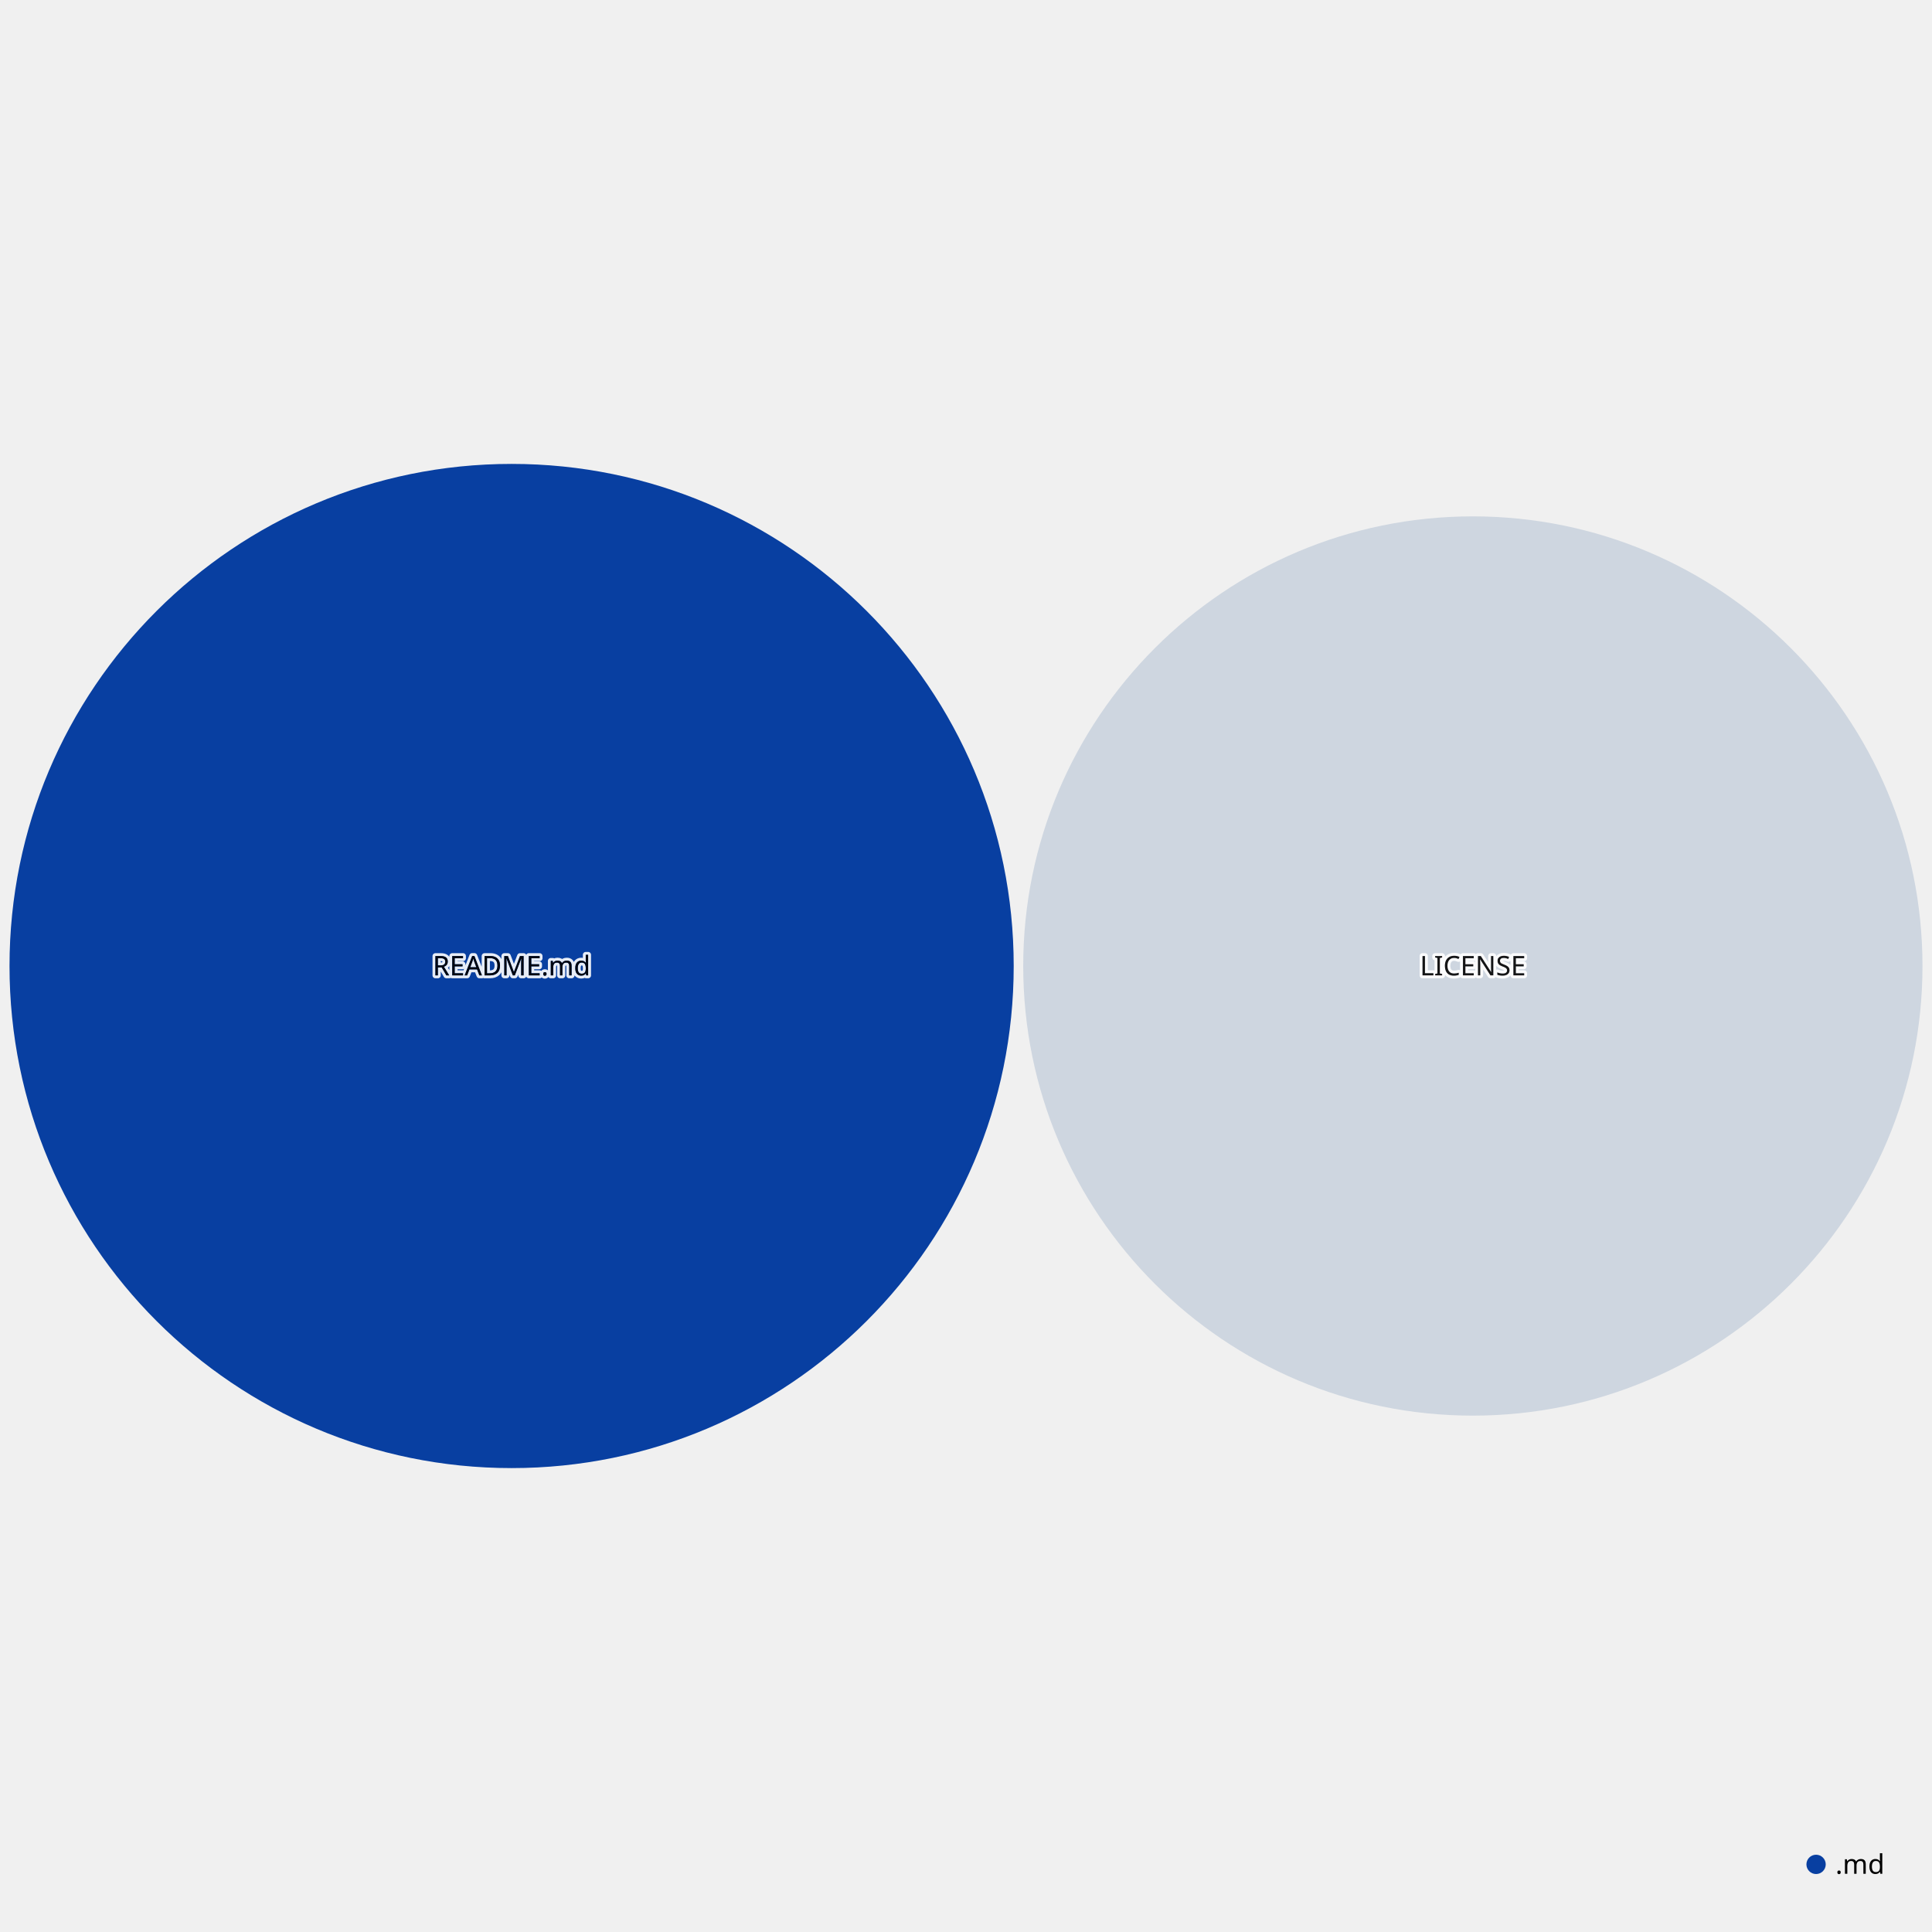
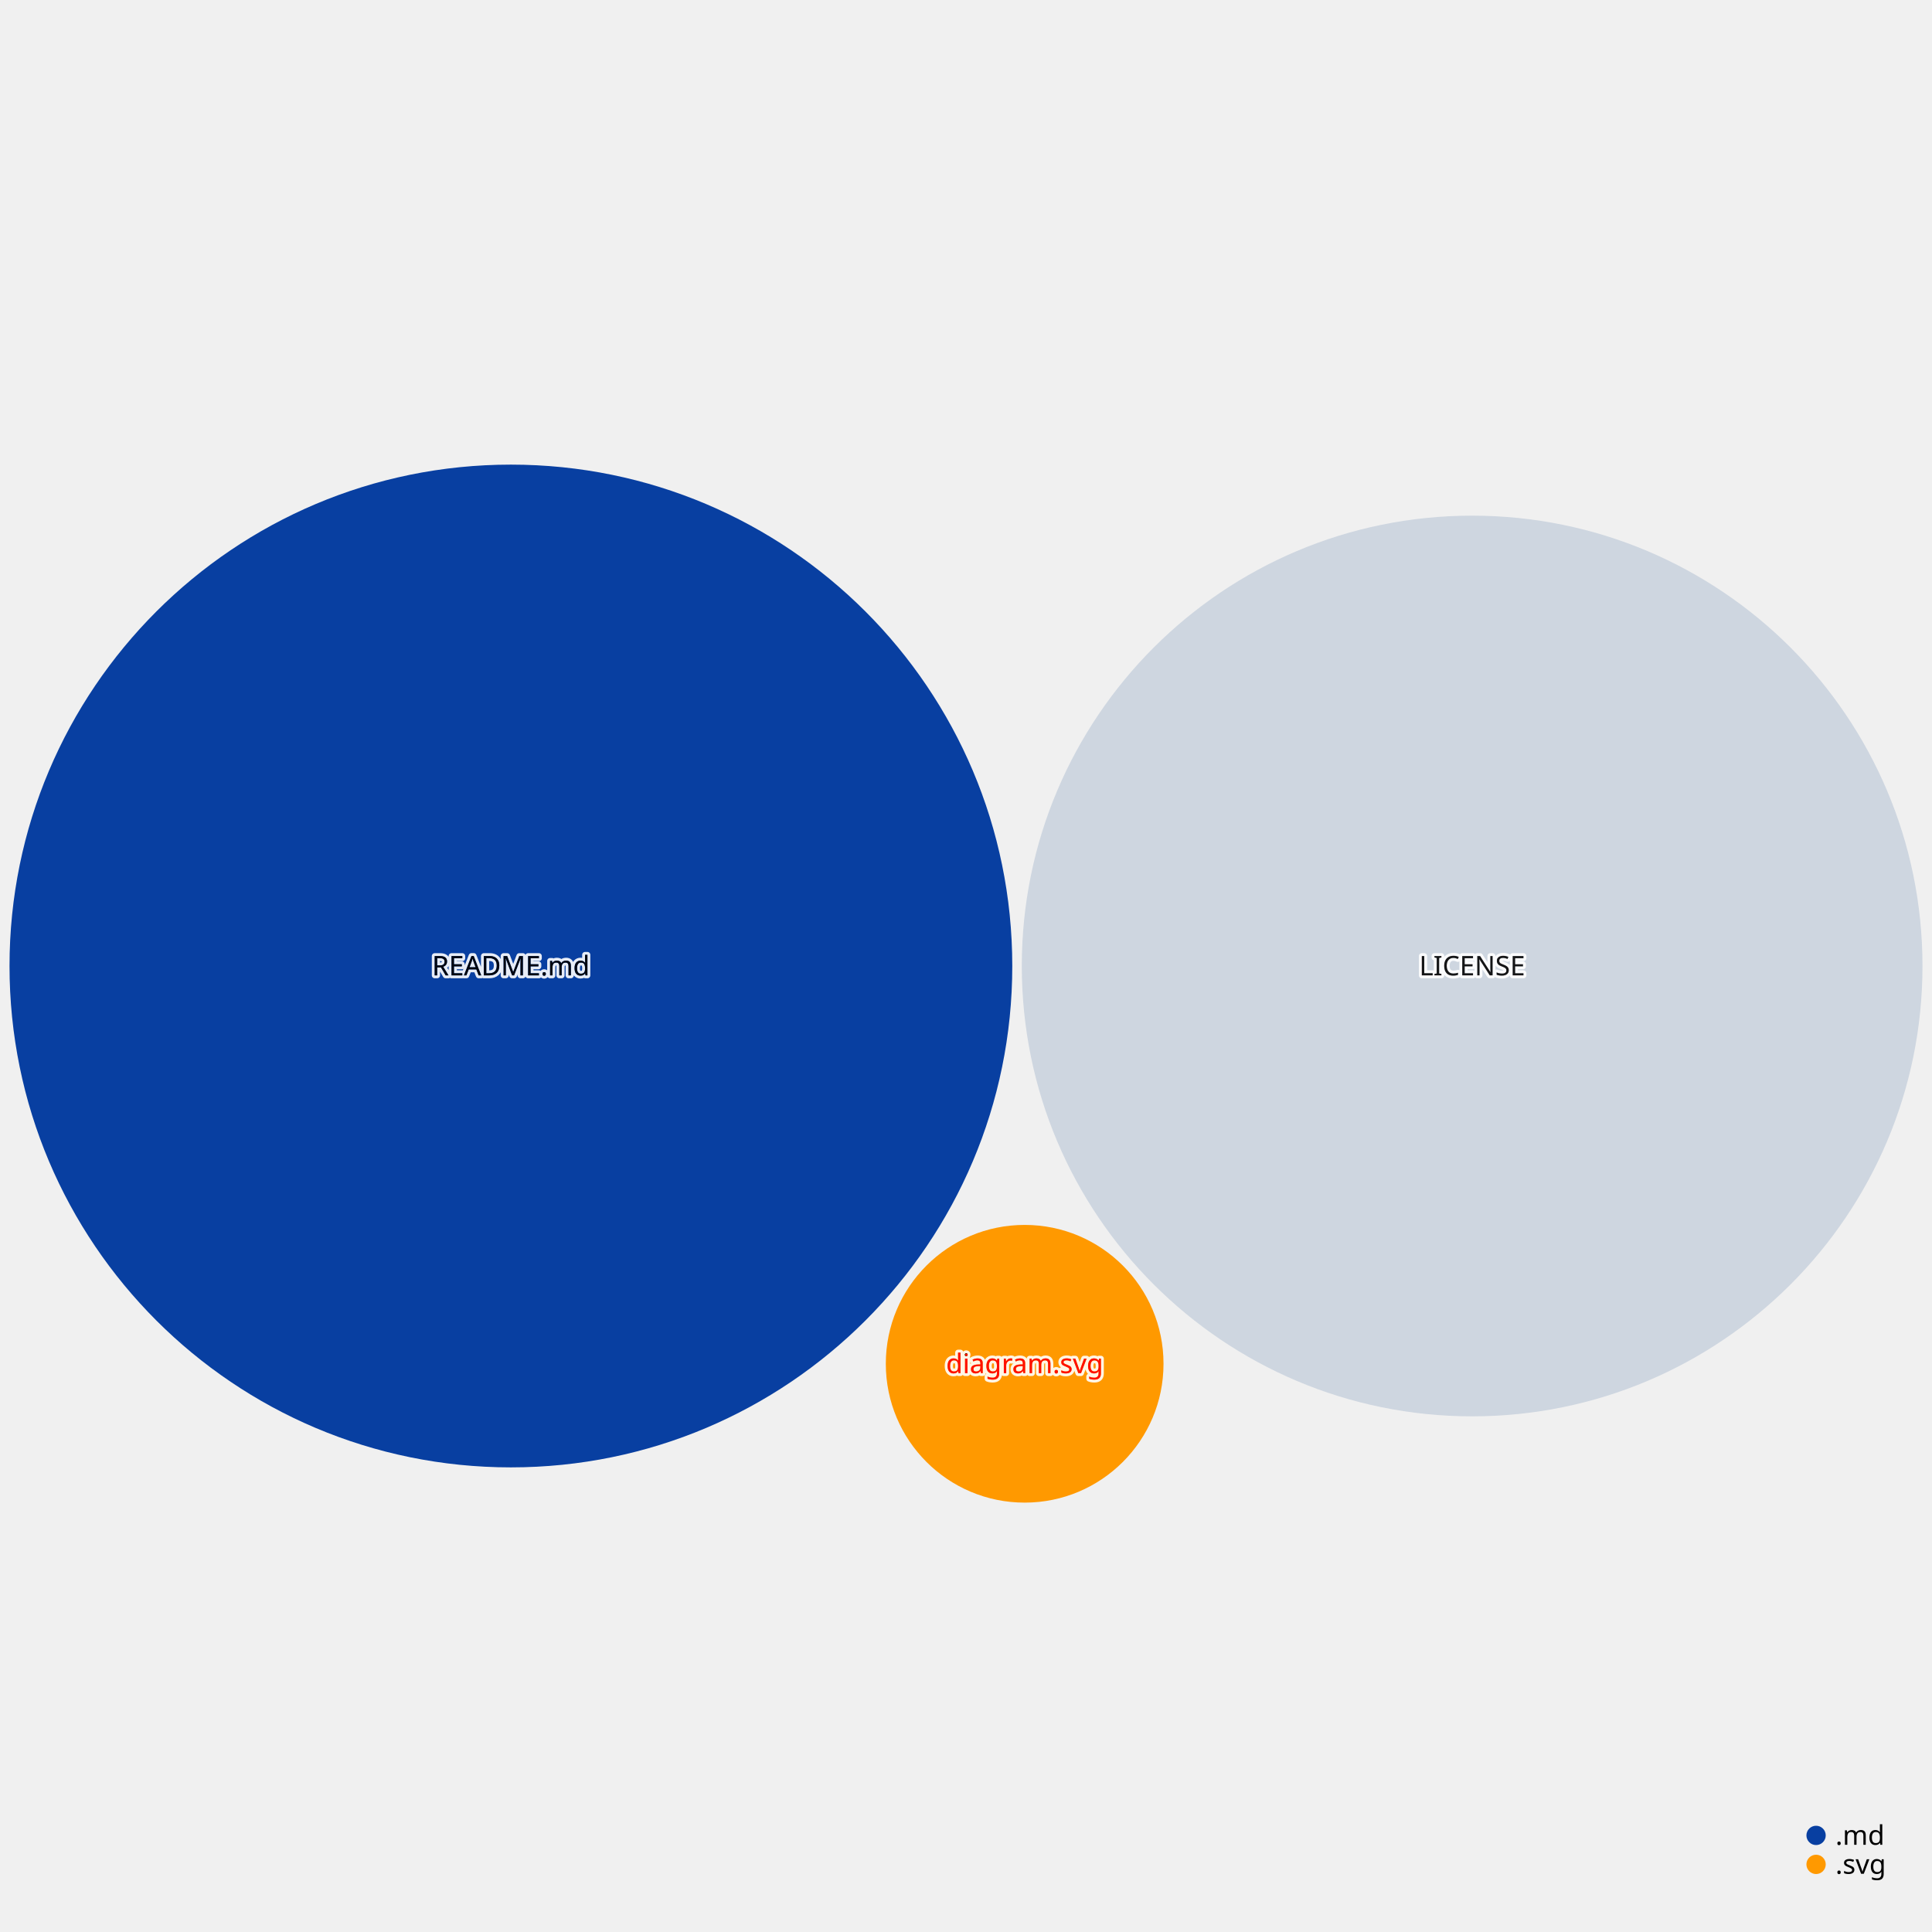
<svg xmlns="http://www.w3.org/2000/svg" width="1000" height="1000" style="background:white;font-family:sans-serif;overflow:visible">
  <defs>
    <filter id="glow" x="-50%" y="-50%" width="200%" height="200%">
      <feGaussianBlur stdDeviation="4" result="coloredBlur" />
      <feMerge>
        <feMergeNode in="coloredBlur" />
        <feMergeNode in="SourceGraphic" />
      </feMerge>
    </filter>
  </defs>
-   <g style="fill:#083fa1;transition:transform 0s ease-out, fill 0.1s ease-out" transform="translate(264.8087, 500)">
-     <circle style="transition:all 0.5s ease-out" r="259.883" stroke-width="0" stroke="#374151" />
+   <g style="fill:#083fa1;transition:transform 0s ease-out, fill 0.1s ease-out" transform="translate(264.4405, 500)">
+     <circle style="transition:all 0.5s ease-out" r="259.514" stroke-width="0" stroke="#374151" />
  </g>
-   <g style="fill:#CED6E0;transition:transform 0s ease-out, fill 0.1s ease-out" transform="translate(762.3457, 500)">
-     <circle style="transition:all 0.5s ease-out" r="232.728" stroke-width="0" stroke="#374151" />
+   <g style="fill:#CED6E0;transition:transform 0s ease-out, fill 0.1s ease-out" transform="translate(761.9775, 500)">
+     <circle style="transition:all 0.5s ease-out" r="233.096" stroke-width="0" stroke="#374151" />
  </g>
-   <g style="fill:#083fa1;transition:transform 0s ease-out" transform="translate(264.8087, 500)">
+   <g style="fill:#ff9900;transition:transform 0s ease-out, fill 0.1s ease-out" transform="translate(530.3648, 705.8828)">
+     <circle style="transition:all 0.5s ease-out" r="71.868" stroke-width="0" stroke="#374151" />
+   </g>
+   <g style="fill:#083fa1;transition:transform 0s ease-out" transform="translate(264.4405, 500)">
    <text style="pointer-events:none;opacity:0.9;font-size:14px;font-weight:500;transition:all 0.5s ease-out" fill="#4B5563" text-anchor="middle" dominant-baseline="middle" stroke="white" stroke-width="3" stroke-linejoin="round">README.md</text>
    <text style="pointer-events:none;opacity:1;font-size:14px;font-weight:500;transition:all 0.5s ease-out" text-anchor="middle" dominant-baseline="middle">README.md</text>
    <text style="pointer-events:none;opacity:0.9;font-size:14px;font-weight:500;mix-blend-mode:color-burn;transition:all 0.5s ease-out" fill="#110101" text-anchor="middle" dominant-baseline="middle">README.md</text>
  </g>
-   <g style="fill:#CED6E0;transition:transform 0s ease-out" transform="translate(762.3457, 500)">
+   <g style="fill:#CED6E0;transition:transform 0s ease-out" transform="translate(761.9775, 500)">
    <text style="pointer-events:none;opacity:0.9;font-size:14px;font-weight:500;transition:all 0.5s ease-out" fill="#4B5563" text-anchor="middle" dominant-baseline="middle" stroke="white" stroke-width="3" stroke-linejoin="round">LICENSE</text>
    <text style="pointer-events:none;opacity:1;font-size:14px;font-weight:500;transition:all 0.5s ease-out" text-anchor="middle" dominant-baseline="middle">LICENSE</text>
    <text style="pointer-events:none;opacity:0.9;font-size:14px;font-weight:500;mix-blend-mode:color-burn;transition:all 0.5s ease-out" fill="#110101" text-anchor="middle" dominant-baseline="middle">LICENSE</text>
  </g>
-   <g transform="translate(940, 965)">
+   <g style="fill:#ff9900;transition:transform 0s ease-out" transform="translate(530.3648, 705.8828)">
+     <text style="pointer-events:none;opacity:0.9;font-size:14px;font-weight:500;transition:all 0.5s ease-out" fill="#4B5563" text-anchor="middle" dominant-baseline="middle" stroke="white" stroke-width="3" stroke-linejoin="round">diagram.svg</text>
+     <text style="pointer-events:none;opacity:1;font-size:14px;font-weight:500;transition:all 0.5s ease-out" text-anchor="middle" dominant-baseline="middle">diagram.svg</text>
+     <text style="pointer-events:none;opacity:0.9;font-size:14px;font-weight:500;mix-blend-mode:color-burn;transition:all 0.5s ease-out" fill="#110101" text-anchor="middle" dominant-baseline="middle">diagram.svg</text>
+   </g>
+   <g transform="translate(940, 950)">
    <g transform="translate(0, 0)">
      <circle r="5" fill="#083fa1" />
      <text x="10" style="font-size:14px;font-weight:300" dominant-baseline="middle">.md</text>
    </g>
+     <g transform="translate(0, 15)">
+       <circle r="5" fill="#ff9900" />
+       <text x="10" style="font-size:14px;font-weight:300" dominant-baseline="middle">.svg</text>
+     </g>
    <g fill="#9CA3AF" style="font-weight:300;font-style:italic;font-size:12px">each dot sized by file size</g>
  </g>
</svg>
